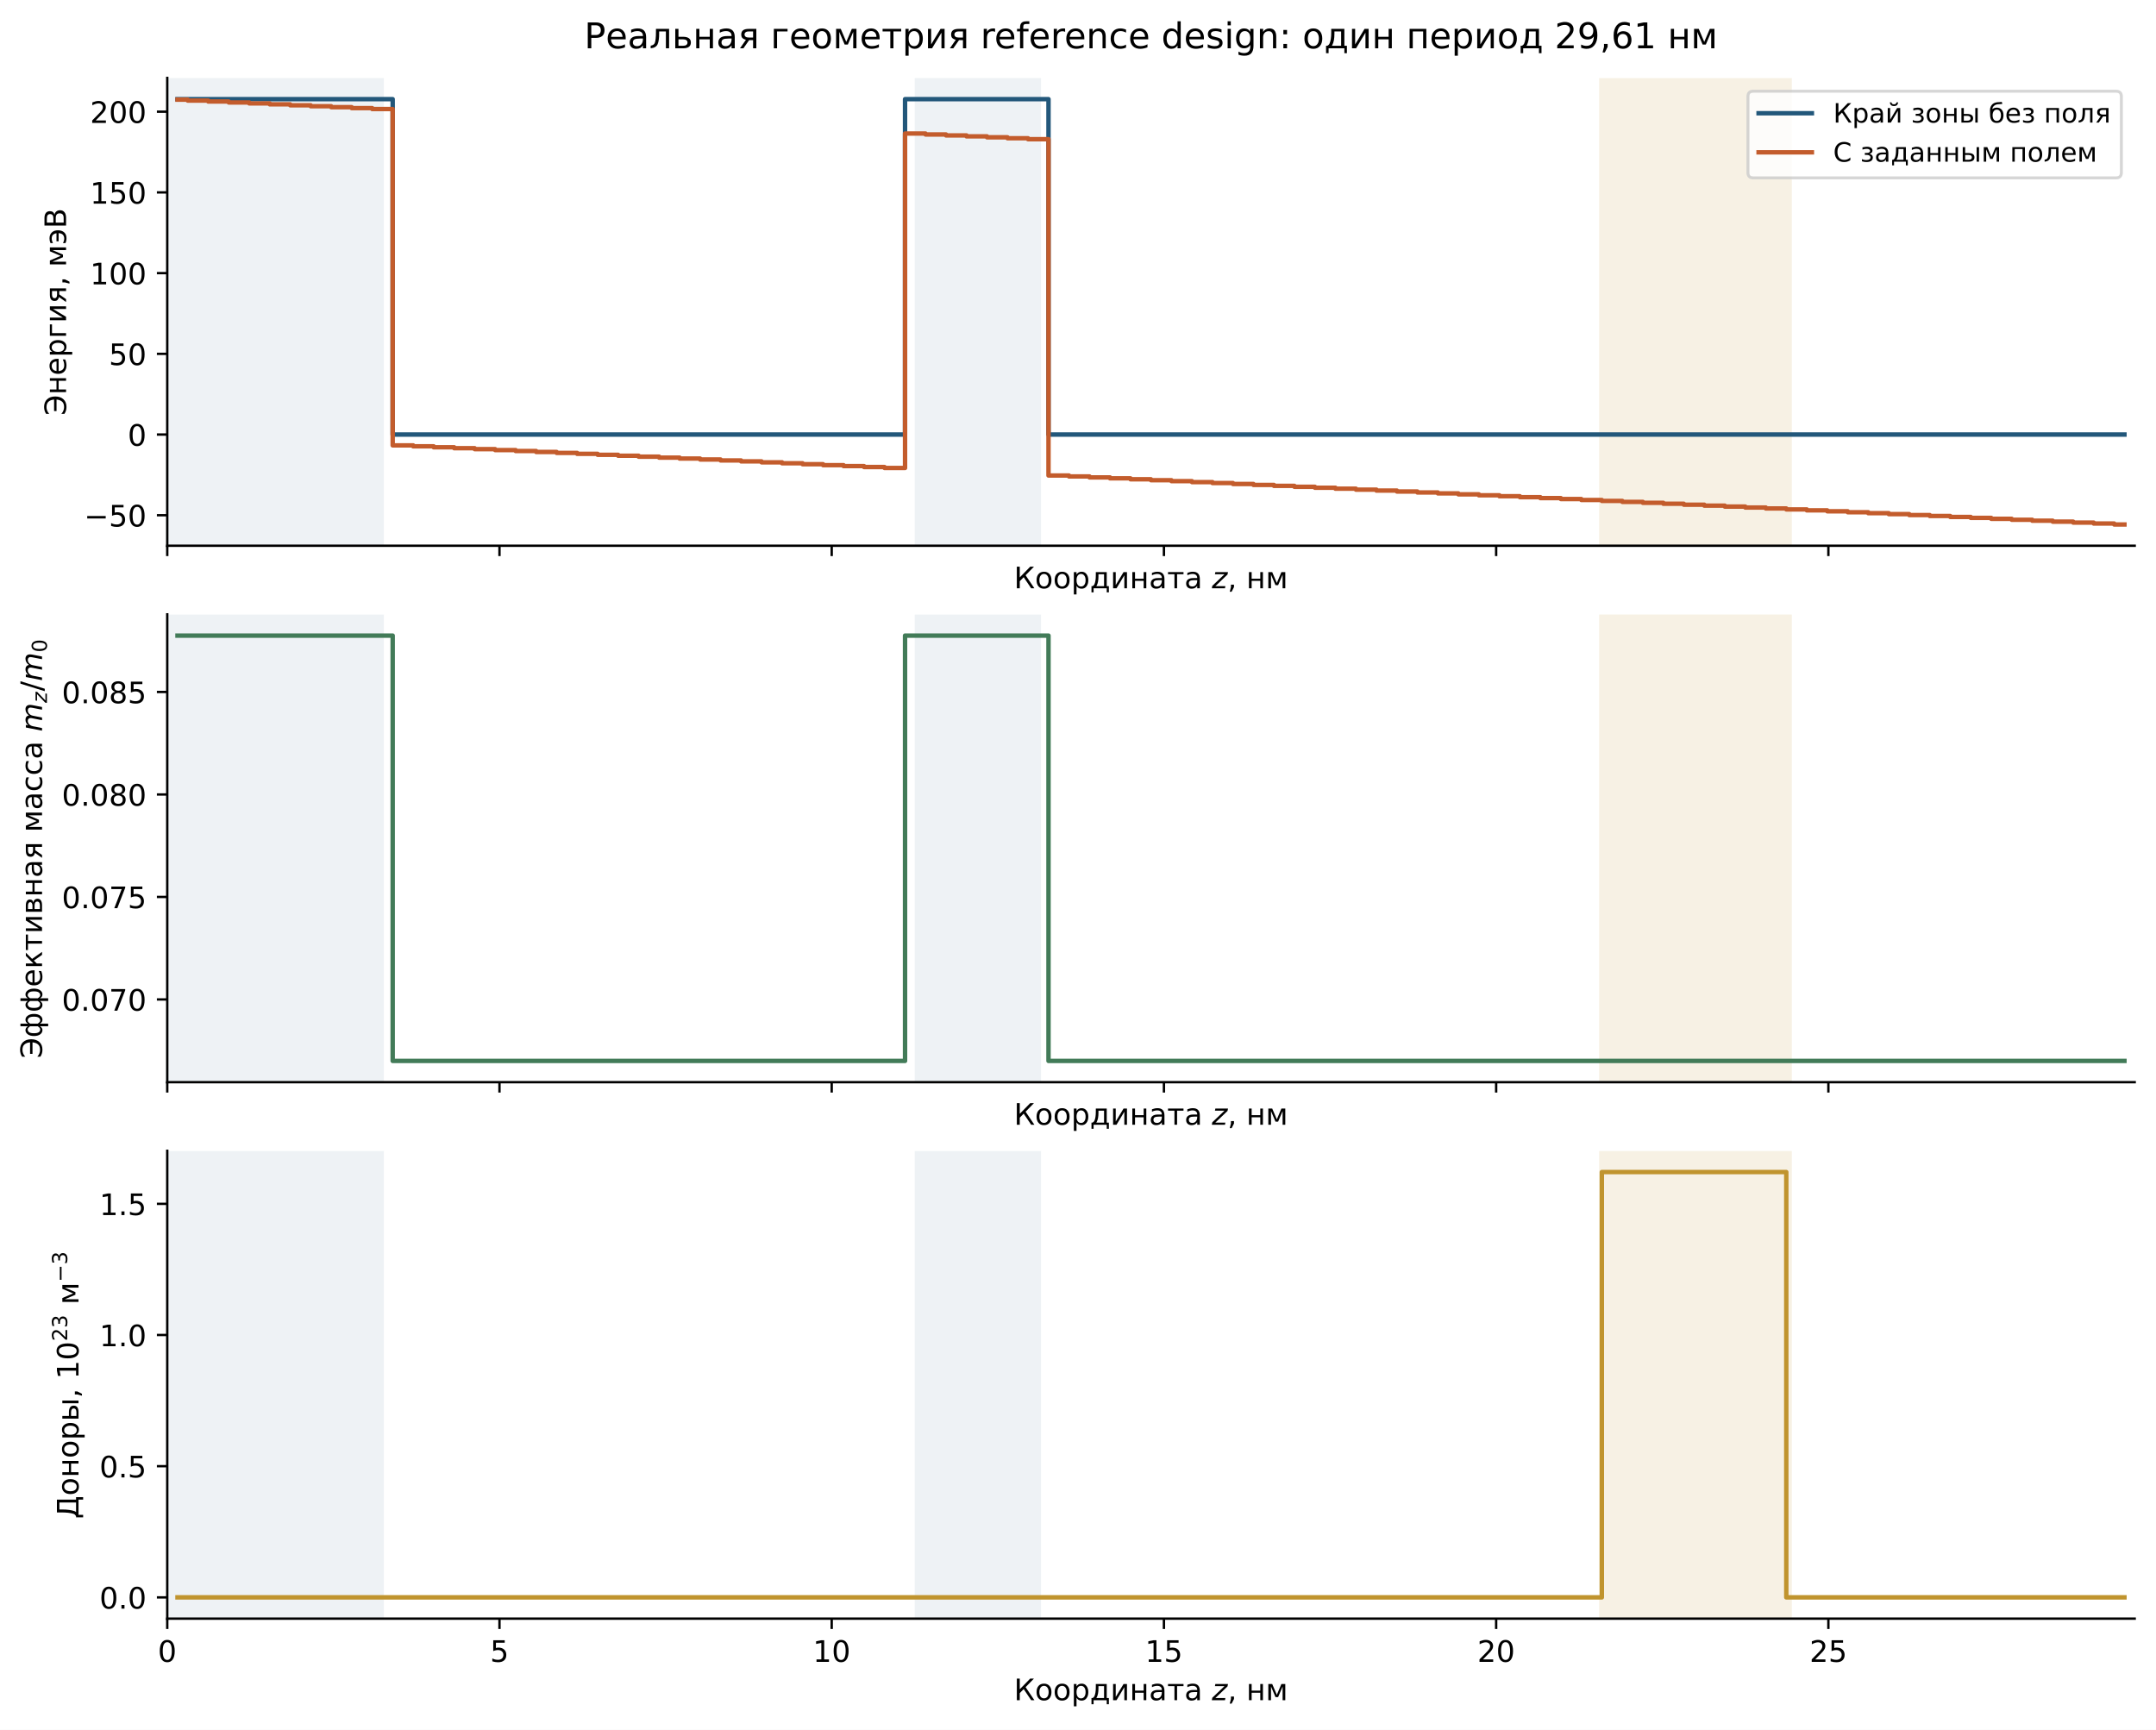
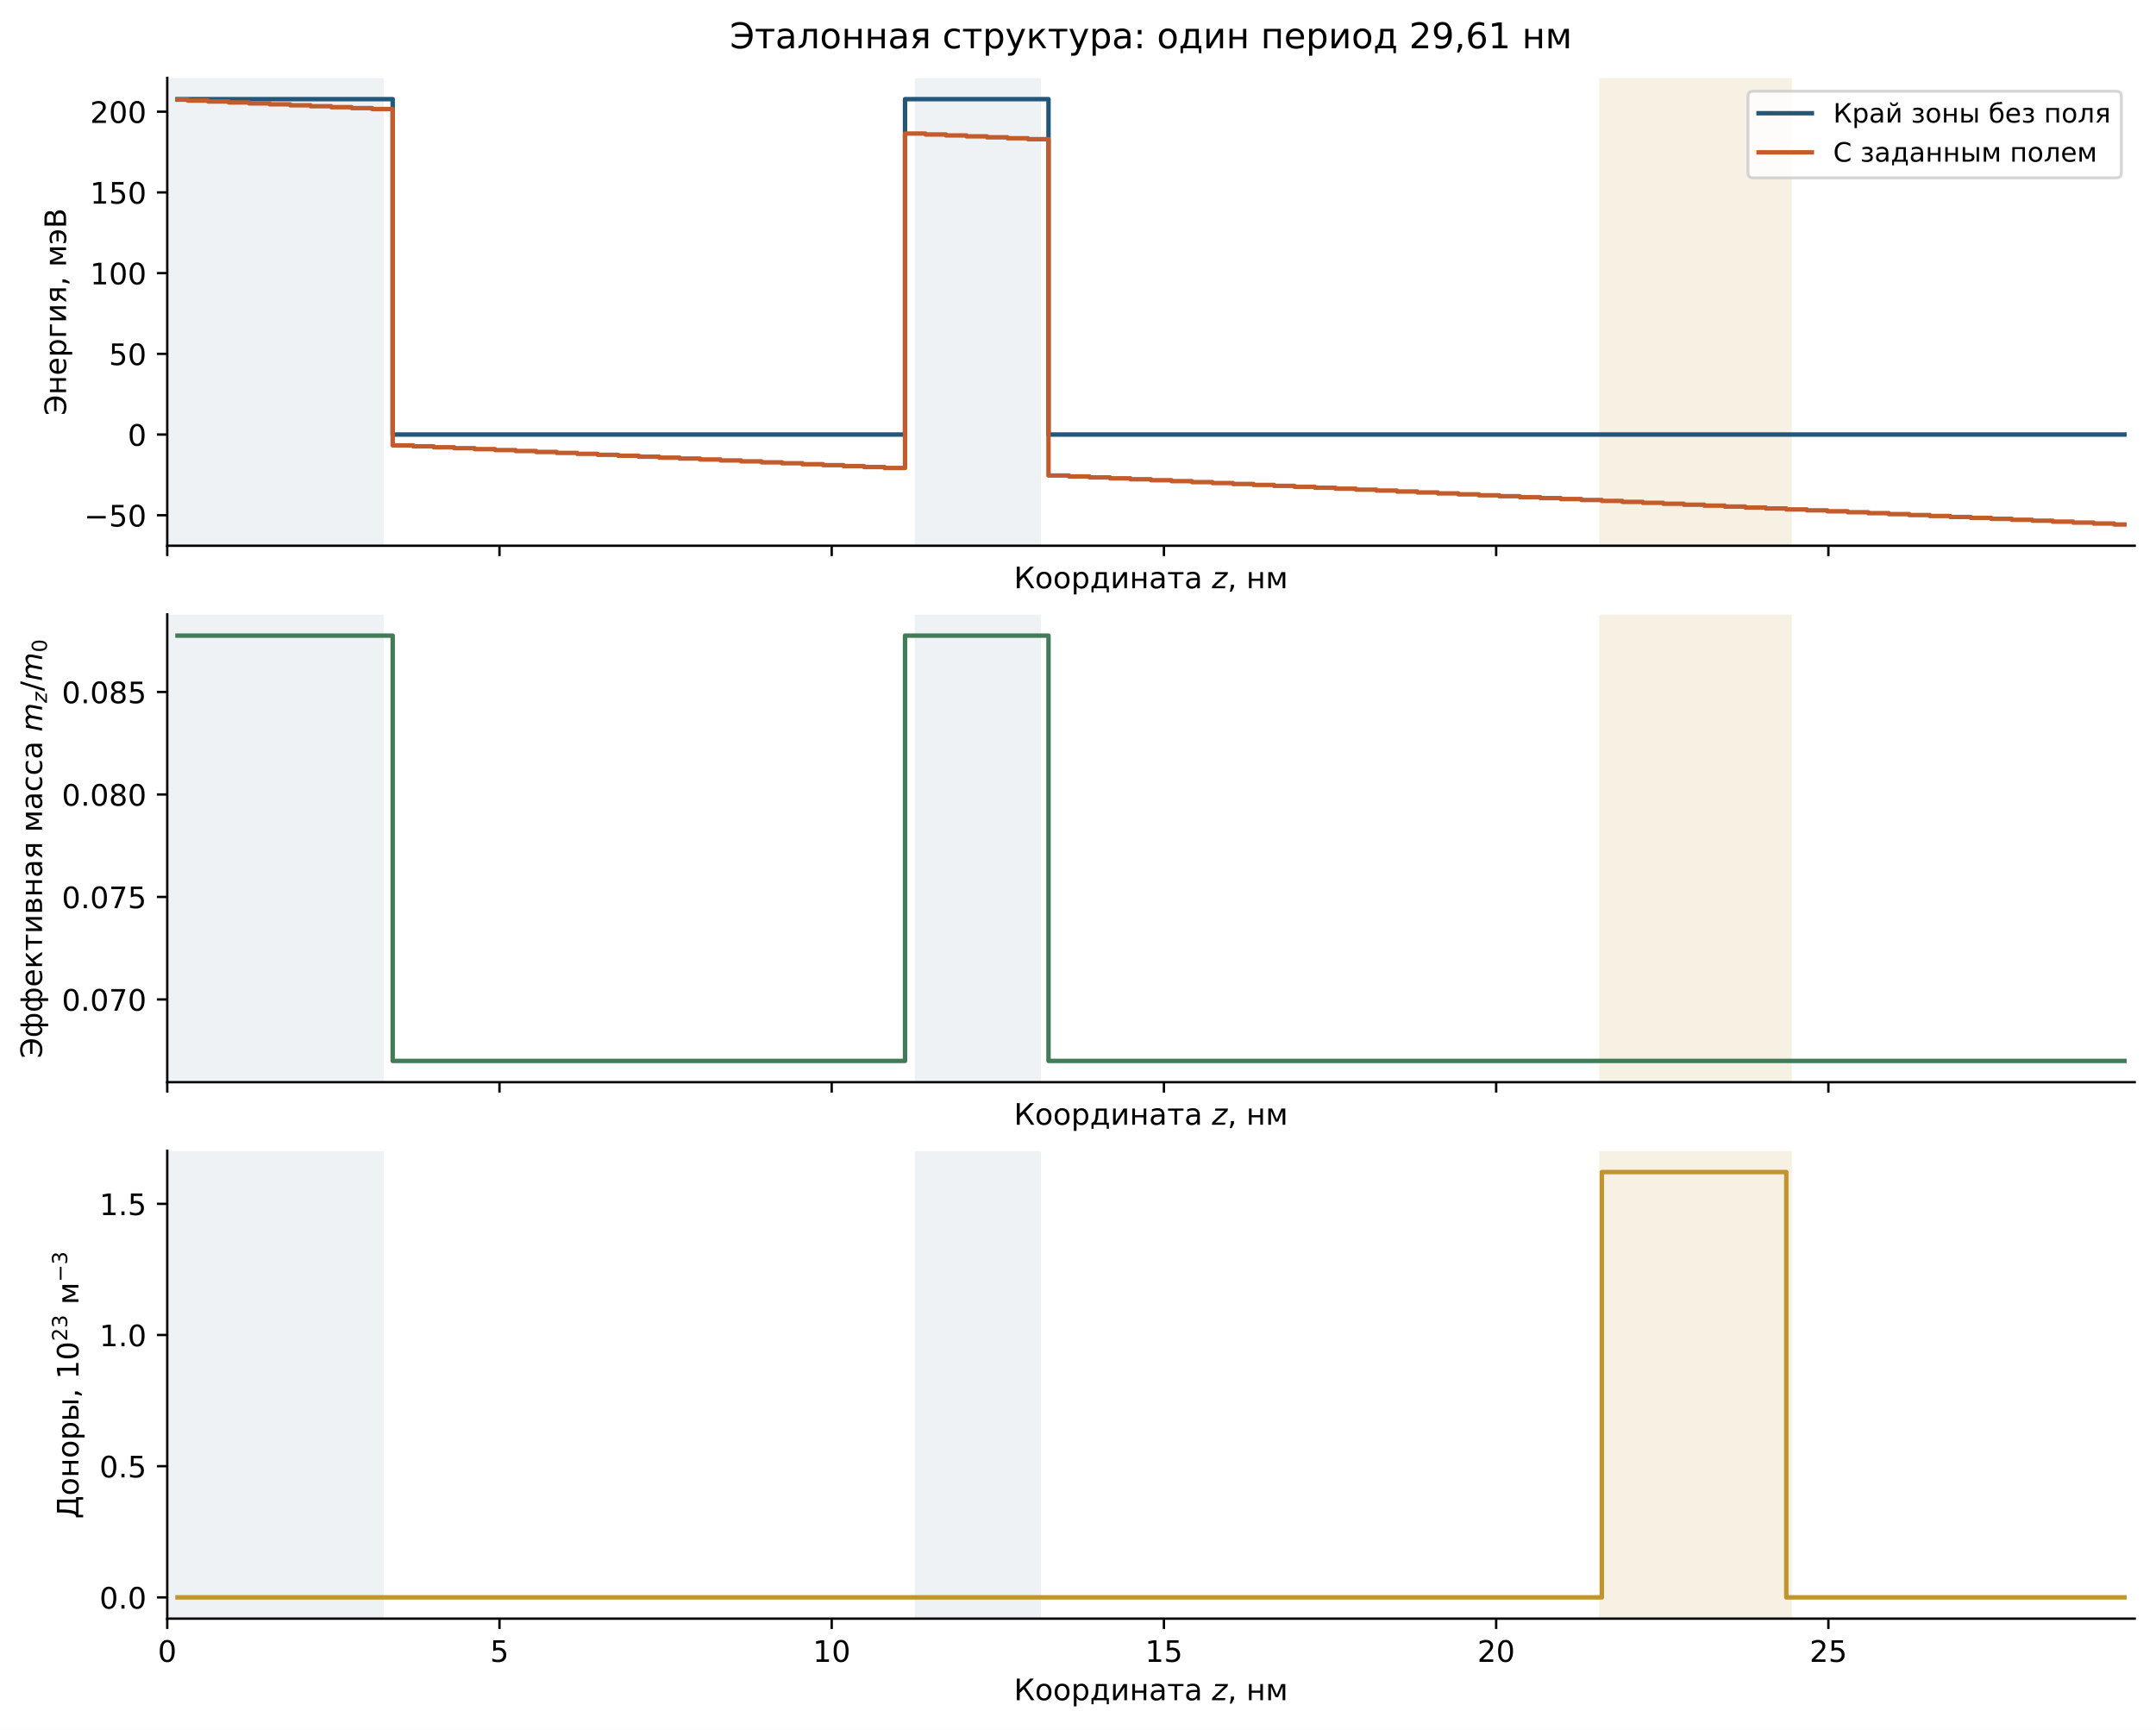
<svg xmlns="http://www.w3.org/2000/svg" xmlns:xlink="http://www.w3.org/1999/xlink" width="728.4pt" height="584.4pt" viewBox="0 0 728.4 584.4" version="1.1">
  <defs>
    <style type="text/css">*{stroke-linejoin: round; stroke-linecap: butt}</style>
  </defs>
  <g id="figure_1">
    <g id="patch_1">
      <path d="M 0 584.4  L 728.4 584.4  L 728.4 0  L 0 0  z " style="fill: #ffffff" />
    </g>
    <g id="axes_1">
      <g id="patch_2">
        <path d="M 56.506 184.374  L 721.2 184.374  L 721.2 26.318  L 56.506 26.318  z " style="fill: #ffffff" />
      </g>
      <g id="patch_3">
        <path d="M 56.506 184.374  L 129.688 184.374  L 129.688 26.318  L 56.506 26.318  z " clip-path="url(#paad7ae1ba2)" style="fill: #22577a; opacity: 0.08" />
      </g>
      <g id="patch_4">
        <path d="M 309.049 184.374  L 351.701 184.374  L 351.701 26.318  L 309.049 26.318  z " clip-path="url(#paad7ae1ba2)" style="fill: #22577a; opacity: 0.08" />
      </g>
      <g id="patch_5">
        <path d="M 540.266 184.374  L 605.366 184.374  L 605.366 26.318  L 540.266 26.318  z " clip-path="url(#paad7ae1ba2)" style="fill: #c0942e; opacity: 0.13" />
      </g>
      <g id="matplotlib.axis_1">
        <g id="xtick_1">
          <g id="line2d_1">
            <defs>
              <path id="m1213ebe856" d="M 0 0  L 0 3.5  " style="stroke: #000000; stroke-width: 0.8" />
            </defs>
            <g>
              <use xlink:href="#m1213ebe856" x="56.506" y="184.374" style="stroke: #000000; stroke-width: 0.8" />
            </g>
          </g>
        </g>
        <g id="xtick_2">
          <g id="line2d_2">
            <g>
              <use xlink:href="#m1213ebe856" x="168.748" y="184.374" style="stroke: #000000; stroke-width: 0.8" />
            </g>
          </g>
        </g>
        <g id="xtick_3">
          <g id="line2d_3">
            <g>
              <use xlink:href="#m1213ebe856" x="280.989" y="184.374" style="stroke: #000000; stroke-width: 0.8" />
            </g>
          </g>
        </g>
        <g id="xtick_4">
          <g id="line2d_4">
            <g>
              <use xlink:href="#m1213ebe856" x="393.23" y="184.374" style="stroke: #000000; stroke-width: 0.8" />
            </g>
          </g>
        </g>
        <g id="xtick_5">
          <g id="line2d_5">
            <g>
              <use xlink:href="#m1213ebe856" x="505.472" y="184.374" style="stroke: #000000; stroke-width: 0.8" />
            </g>
          </g>
        </g>
        <g id="xtick_6">
          <g id="line2d_6">
            <g>
              <use xlink:href="#m1213ebe856" x="617.713" y="184.374" style="stroke: #000000; stroke-width: 0.8" />
            </g>
          </g>
        </g>
        <g id="text_1">
          <g transform="translate(342.5529 199.4522)">
            <text>
              <tspan x="0" y="-0.703" style="font-size: 10px; font-family: 'DejaVu Sans'">К</tspan>
              <tspan x="7.1" y="-0.703" style="font-size: 10px; font-family: 'DejaVu Sans'">о</tspan>
              <tspan x="13.218" y="-0.703" style="font-size: 10px; font-family: 'DejaVu Sans'">о</tspan>
              <tspan x="19.336" y="-0.703" style="font-size: 10px; font-family: 'DejaVu Sans'">р</tspan>
              <tspan x="25.684" y="-0.703" style="font-size: 10px; font-family: 'DejaVu Sans'">д</tspan>
              <tspan x="32.598" y="-0.703" style="font-size: 10px; font-family: 'DejaVu Sans'">и</tspan>
              <tspan x="39.097" y="-0.703" style="font-size: 10px; font-family: 'DejaVu Sans'">н</tspan>
              <tspan x="45.635" y="-0.703" style="font-size: 10px; font-family: 'DejaVu Sans'">а</tspan>
              <tspan x="51.763" y="-0.703" style="font-size: 10px; font-family: 'DejaVu Sans'">т</tspan>
              <tspan x="57.588" y="-0.703" style="font-size: 10px; font-family: 'DejaVu Sans'">а</tspan>
              <tspan x="63.716" y="-0.703" style="font-size: 10px; font-family: 'DejaVu Sans'"> </tspan>
              <tspan x="72.144" y="-0.703" style="font-size: 10px; font-family: 'DejaVu Sans'">,</tspan>
              <tspan x="75.322" y="-0.703" style="font-size: 10px; font-family: 'DejaVu Sans'"> </tspan>
              <tspan x="78.501" y="-0.703" style="font-size: 10px; font-family: 'DejaVu Sans'">н</tspan>
              <tspan x="85.039" y="-0.703" style="font-size: 10px; font-family: 'DejaVu Sans'">м</tspan>
              <tspan x="66.895" y="-0.703" style="font-style: oblique; font-size: 10px; font-family: 'DejaVu Sans'">z</tspan>
            </text>
          </g>
        </g>
      </g>
      <g id="matplotlib.axis_2">
        <g id="ytick_1">
          <g id="line2d_7">
            <defs>
              <path id="m17f2806e09" d="M 0 0  L -3.5 0  " style="stroke: #000000; stroke-width: 0.8" />
            </defs>
            <g>
              <use xlink:href="#m17f2806e09" x="56.506" y="174.076" style="stroke: #000000; stroke-width: 0.8" />
            </g>
          </g>
          <g id="text_2">
            <text style="font-size: 10px; font-family: 'DejaVu Sans'; text-anchor: end" x="49.506" y="177.876" transform="rotate(-0 49.50625 177.8757)">−50</text>
          </g>
        </g>
        <g id="ytick_2">
          <g id="line2d_8">
            <g>
              <use xlink:href="#m17f2806e09" x="56.506" y="146.807" style="stroke: #000000; stroke-width: 0.8" />
            </g>
          </g>
          <g id="text_3">
            <text style="font-size: 10px; font-family: 'DejaVu Sans'; text-anchor: end" x="49.506" y="150.606" transform="rotate(-0 49.50625 150.6063)">0</text>
          </g>
        </g>
        <g id="ytick_3">
          <g id="line2d_9">
            <g>
              <use xlink:href="#m17f2806e09" x="56.506" y="119.538" style="stroke: #000000; stroke-width: 0.8" />
            </g>
          </g>
          <g id="text_4">
            <text style="font-size: 10px; font-family: 'DejaVu Sans'; text-anchor: end" x="49.506" y="123.337" transform="rotate(-0 49.50625 123.3368)">50</text>
          </g>
        </g>
        <g id="ytick_4">
          <g id="line2d_10">
            <g>
              <use xlink:href="#m17f2806e09" x="56.506" y="92.268" style="stroke: #000000; stroke-width: 0.8" />
            </g>
          </g>
          <g id="text_5">
            <text style="font-size: 10px; font-family: 'DejaVu Sans'; text-anchor: end" x="49.506" y="96.067" transform="rotate(-0 49.50625 96.06736)">100</text>
          </g>
        </g>
        <g id="ytick_5">
          <g id="line2d_11">
            <g>
              <use xlink:href="#m17f2806e09" x="56.506" y="64.999" style="stroke: #000000; stroke-width: 0.8" />
            </g>
          </g>
          <g id="text_6">
            <text style="font-size: 10px; font-family: 'DejaVu Sans'; text-anchor: end" x="49.506" y="68.798" transform="rotate(-0 49.50625 68.79792)">150</text>
          </g>
        </g>
        <g id="ytick_6">
          <g id="line2d_12">
            <g>
              <use xlink:href="#m17f2806e09" x="56.506" y="37.729" style="stroke: #000000; stroke-width: 0.8" />
            </g>
          </g>
          <g id="text_7">
            <text style="font-size: 10px; font-family: 'DejaVu Sans'; text-anchor: end" x="49.506" y="41.528" transform="rotate(-0 49.50625 41.52847)">200</text>
          </g>
        </g>
        <g id="text_8">
          <text style="font-size: 10px; font-family: 'DejaVu Sans'; text-anchor: middle" x="22.322" y="105.346" transform="rotate(-90 22.32187 105.3461)">Энергия, мэВ</text>
        </g>
      </g>
      <g id="line2d_13">
        <path d="M 59.968 33.502  L 132.669 33.502  L 132.669 146.807  L 305.766 146.807  L 305.766 33.502  L 354.233 33.502  L 354.233 146.807  L 717.738 146.807  L 717.738 146.807  " clip-path="url(#paad7ae1ba2)" style="fill: none; stroke: #22577a; stroke-width: 1.5; stroke-linecap: square" />
      </g>
      <g id="line2d_14">
        <path d="M 59.968 33.662  L 63.43 33.662  L 63.43 33.98  L 70.354 33.98  L 70.354 34.298  L 77.278 34.298  L 77.278 34.616  L 84.202 34.616  L 84.202 34.934  L 91.126 34.934  L 91.126 35.252  L 98.05 35.252  L 98.05 35.57  L 104.973 35.57  L 104.973 35.889  L 111.897 35.889  L 111.897 36.207  L 118.821 36.207  L 118.821 36.525  L 125.745 36.525  L 125.745 36.843  L 132.669 36.843  L 132.669 150.466  L 139.593 150.466  L 139.593 150.784  L 146.517 150.784  L 146.517 151.102  L 153.441 151.102  L 153.441 151.42  L 160.365 151.42  L 160.365 151.738  L 167.288 151.738  L 167.288 152.056  L 174.212 152.056  L 174.212 152.375  L 181.136 152.375  L 181.136 152.693  L 188.06 152.693  L 188.06 153.011  L 194.984 153.011  L 194.984 153.329  L 201.908 153.329  L 201.908 153.647  L 208.832 153.647  L 208.832 153.965  L 215.756 153.965  L 215.756 154.283  L 222.68 154.283  L 222.68 154.602  L 229.603 154.602  L 229.603 154.92  L 236.527 154.92  L 236.527 155.238  L 243.451 155.238  L 243.451 155.556  L 250.375 155.556  L 250.375 155.874  L 257.299 155.874  L 257.299 156.192  L 264.223 156.192  L 264.223 156.51  L 271.147 156.51  L 271.147 156.829  L 278.071 156.829  L 278.071 157.147  L 284.995 157.147  L 284.995 157.465  L 291.918 157.465  L 291.918 157.783  L 298.842 157.783  L 298.842 158.101  L 305.766 158.101  L 305.766 45.115  L 312.69 45.115  L 312.69 45.433  L 319.614 45.433  L 319.614 45.751  L 326.538 45.751  L 326.538 46.069  L 333.462 46.069  L 333.462 46.387  L 340.386 46.387  L 340.386 46.705  L 347.31 46.705  L 347.31 47.024  L 354.233 47.024  L 354.233 160.646  L 361.157 160.646  L 361.157 160.964  L 368.081 160.964  L 368.081 161.283  L 375.005 161.283  L 375.005 161.601  L 381.929 161.601  L 381.929 161.919  L 388.853 161.919  L 388.853 162.237  L 395.777 162.237  L 395.777 162.555  L 402.701 162.555  L 402.701 162.873  L 409.625 162.873  L 409.625 163.191  L 416.548 163.191  L 416.548 163.51  L 423.472 163.51  L 423.472 163.828  L 430.396 163.828  L 430.396 164.146  L 437.32 164.146  L 437.32 164.464  L 444.244 164.464  L 444.244 164.782  L 451.168 164.782  L 451.168 165.1  L 458.092 165.1  L 458.092 165.418  L 465.016 165.418  L 465.016 165.737  L 471.94 165.737  L 471.94 166.055  L 478.863 166.055  L 478.863 166.373  L 485.787 166.373  L 485.787 166.691  L 492.711 166.691  L 492.711 167.009  L 499.635 167.009  L 499.635 167.327  L 506.559 167.327  L 506.559 167.645  L 513.483 167.645  L 513.483 167.964  L 520.407 167.964  L 520.407 168.282  L 527.331 168.282  L 527.331 168.6  L 534.255 168.6  L 534.255 168.918  L 541.178 168.918  L 541.178 169.236  L 548.102 169.236  L 548.102 169.554  L 555.026 169.554  L 555.026 169.872  L 561.95 169.872  L 561.95 170.191  L 568.874 170.191  L 568.874 170.509  L 575.798 170.509  L 575.798 170.827  L 582.722 170.827  L 582.722 171.145  L 589.646 171.145  L 589.646 171.463  L 596.57 171.463  L 596.57 171.781  L 603.493 171.781  L 603.493 172.099  L 610.417 172.099  L 610.417 172.418  L 617.341 172.418  L 617.341 172.736  L 624.265 172.736  L 624.265 173.054  L 631.189 173.054  L 631.189 173.372  L 638.113 173.372  L 638.113 173.69  L 645.037 173.69  L 645.037 174.008  L 651.961 174.008  L 651.961 174.326  L 658.885 174.326  L 658.885 174.645  L 665.808 174.645  L 665.808 174.963  L 672.732 174.963  L 672.732 175.281  L 679.656 175.281  L 679.656 175.599  L 686.58 175.599  L 686.58 175.917  L 693.504 175.917  L 693.504 176.235  L 700.428 176.235  L 700.428 176.553  L 707.352 176.553  L 707.352 176.872  L 714.276 176.872  L 714.276 177.19  L 717.738 177.19  L 717.738 177.19  " clip-path="url(#paad7ae1ba2)" style="fill: none; stroke: #c35c2c; stroke-width: 1.5; stroke-linecap: square" />
      </g>
      <g id="patch_6">
        <path d="M 56.506 184.374  L 56.506 26.318  " style="fill: none; stroke: #000000; stroke-width: 0.8; stroke-linejoin: miter; stroke-linecap: square" />
      </g>
      <g id="patch_7">
        <path d="M 56.506 184.374  L 721.2 184.374  " style="fill: none; stroke: #000000; stroke-width: 0.8; stroke-linejoin: miter; stroke-linecap: square" />
      </g>
      <g id="text_9">
-         <text style="font-size: 12px; font-family: 'DejaVu Sans'; text-anchor: middle" x="388.853" y="16.318" transform="rotate(-0 388.8529 16.31812)">Реальная геометрия reference design: один период 29,61 нм</text>
+         <text style="font-size: 12px; font-family: 'DejaVu Sans'; text-anchor: middle" x="388.853" y="16.318" transform="rotate(-0 388.8529 16.31812)">Эталонная структура: один период 29,61 нм</text>
      </g>
      <g id="legend_1">
        <g id="patch_8">
          <path d="M 592.338 60.092  L 714.9 60.092  Q 716.7 60.092 716.7 58.292  L 716.7 32.618  Q 716.7 30.818 714.9 30.818  L 592.338 30.818  Q 590.538 30.818 590.538 32.618  L 590.538 58.292  Q 590.538 60.092 592.338 60.092  z " style="fill: #ffffff; opacity: 0.8; stroke: #cccccc; stroke-linejoin: miter" />
        </g>
        <g id="line2d_15">
          <path d="M 594.138 38.26  L 598.638 38.26  L 598.638 38.26  L 607.638 38.26  L 607.638 38.26  L 612.138 38.26  " style="fill: none; stroke: #22577a; stroke-width: 1.5; stroke-linecap: square" />
        </g>
        <g id="text_10">
          <text style="font-size: 9px; font-family: 'DejaVu Sans'; text-anchor: start" x="619.338" y="41.41" transform="rotate(-0 619.3378 41.41)">Край зоны без поля</text>
        </g>
        <g id="line2d_16">
          <path d="M 594.138 51.47  L 598.638 51.47  L 598.638 51.47  L 607.638 51.47  L 607.638 51.47  L 612.138 51.47  " style="fill: none; stroke: #c35c2c; stroke-width: 1.5; stroke-linecap: square" />
        </g>
        <g id="text_11">
          <text style="font-size: 9px; font-family: 'DejaVu Sans'; text-anchor: start" x="619.338" y="54.62" transform="rotate(-0 619.3378 54.62031)">С заданным полем</text>
        </g>
      </g>
    </g>
    <g id="axes_2">
      <g id="patch_9">
        <path d="M 56.506 365.609  L 721.2 365.609  L 721.2 207.553  L 56.506 207.553  z " style="fill: #ffffff" />
      </g>
      <g id="patch_10">
        <path d="M 56.506 365.609  L 129.688 365.609  L 129.688 207.553  L 56.506 207.553  z " clip-path="url(#pe9afd706bc)" style="fill: #22577a; opacity: 0.08" />
      </g>
      <g id="patch_11">
        <path d="M 309.049 365.609  L 351.701 365.609  L 351.701 207.553  L 309.049 207.553  z " clip-path="url(#pe9afd706bc)" style="fill: #22577a; opacity: 0.08" />
      </g>
      <g id="patch_12">
        <path d="M 540.266 365.609  L 605.366 365.609  L 605.366 207.553  L 540.266 207.553  z " clip-path="url(#pe9afd706bc)" style="fill: #c0942e; opacity: 0.13" />
      </g>
      <g id="matplotlib.axis_3">
        <g id="xtick_7">
          <g id="line2d_17">
            <g>
              <use xlink:href="#m1213ebe856" x="56.506" y="365.609" style="stroke: #000000; stroke-width: 0.8" />
            </g>
          </g>
        </g>
        <g id="xtick_8">
          <g id="line2d_18">
            <g>
              <use xlink:href="#m1213ebe856" x="168.748" y="365.609" style="stroke: #000000; stroke-width: 0.8" />
            </g>
          </g>
        </g>
        <g id="xtick_9">
          <g id="line2d_19">
            <g>
              <use xlink:href="#m1213ebe856" x="280.989" y="365.609" style="stroke: #000000; stroke-width: 0.8" />
            </g>
          </g>
        </g>
        <g id="xtick_10">
          <g id="line2d_20">
            <g>
              <use xlink:href="#m1213ebe856" x="393.23" y="365.609" style="stroke: #000000; stroke-width: 0.8" />
            </g>
          </g>
        </g>
        <g id="xtick_11">
          <g id="line2d_21">
            <g>
              <use xlink:href="#m1213ebe856" x="505.472" y="365.609" style="stroke: #000000; stroke-width: 0.8" />
            </g>
          </g>
        </g>
        <g id="xtick_12">
          <g id="line2d_22">
            <g>
              <use xlink:href="#m1213ebe856" x="617.713" y="365.609" style="stroke: #000000; stroke-width: 0.8" />
            </g>
          </g>
        </g>
        <g id="text_12">
          <g transform="translate(342.5529 380.6868)">
            <text>
              <tspan x="0" y="-0.703" style="font-size: 10px; font-family: 'DejaVu Sans'">К</tspan>
              <tspan x="7.1" y="-0.703" style="font-size: 10px; font-family: 'DejaVu Sans'">о</tspan>
              <tspan x="13.218" y="-0.703" style="font-size: 10px; font-family: 'DejaVu Sans'">о</tspan>
              <tspan x="19.336" y="-0.703" style="font-size: 10px; font-family: 'DejaVu Sans'">р</tspan>
              <tspan x="25.684" y="-0.703" style="font-size: 10px; font-family: 'DejaVu Sans'">д</tspan>
              <tspan x="32.598" y="-0.703" style="font-size: 10px; font-family: 'DejaVu Sans'">и</tspan>
              <tspan x="39.097" y="-0.703" style="font-size: 10px; font-family: 'DejaVu Sans'">н</tspan>
              <tspan x="45.635" y="-0.703" style="font-size: 10px; font-family: 'DejaVu Sans'">а</tspan>
              <tspan x="51.763" y="-0.703" style="font-size: 10px; font-family: 'DejaVu Sans'">т</tspan>
              <tspan x="57.588" y="-0.703" style="font-size: 10px; font-family: 'DejaVu Sans'">а</tspan>
              <tspan x="63.716" y="-0.703" style="font-size: 10px; font-family: 'DejaVu Sans'"> </tspan>
              <tspan x="72.144" y="-0.703" style="font-size: 10px; font-family: 'DejaVu Sans'">,</tspan>
              <tspan x="75.322" y="-0.703" style="font-size: 10px; font-family: 'DejaVu Sans'"> </tspan>
              <tspan x="78.501" y="-0.703" style="font-size: 10px; font-family: 'DejaVu Sans'">н</tspan>
              <tspan x="85.039" y="-0.703" style="font-size: 10px; font-family: 'DejaVu Sans'">м</tspan>
              <tspan x="66.895" y="-0.703" style="font-style: oblique; font-size: 10px; font-family: 'DejaVu Sans'">z</tspan>
            </text>
          </g>
        </g>
      </g>
      <g id="matplotlib.axis_4">
        <g id="ytick_7">
          <g id="line2d_23">
            <g>
              <use xlink:href="#m17f2806e09" x="56.506" y="337.65" style="stroke: #000000; stroke-width: 0.8" />
            </g>
          </g>
          <g id="text_13">
            <text style="font-size: 10px; font-family: 'DejaVu Sans'; text-anchor: end" x="49.506" y="341.449" transform="rotate(-0 49.50625 341.4495)">0.070</text>
          </g>
        </g>
        <g id="ytick_8">
          <g id="line2d_24">
            <g>
              <use xlink:href="#m17f2806e09" x="56.506" y="303.027" style="stroke: #000000; stroke-width: 0.8" />
            </g>
          </g>
          <g id="text_14">
            <text style="font-size: 10px; font-family: 'DejaVu Sans'; text-anchor: end" x="49.506" y="306.826" transform="rotate(-0 49.50625 306.826)">0.075</text>
          </g>
        </g>
        <g id="ytick_9">
          <g id="line2d_25">
            <g>
              <use xlink:href="#m17f2806e09" x="56.506" y="268.403" style="stroke: #000000; stroke-width: 0.8" />
            </g>
          </g>
          <g id="text_15">
            <text style="font-size: 10px; font-family: 'DejaVu Sans'; text-anchor: end" x="49.506" y="272.203" transform="rotate(-0 49.50625 272.2026)">0.080</text>
          </g>
        </g>
        <g id="ytick_10">
          <g id="line2d_26">
            <g>
              <use xlink:href="#m17f2806e09" x="56.506" y="233.78" style="stroke: #000000; stroke-width: 0.8" />
            </g>
          </g>
          <g id="text_16">
            <text style="font-size: 10px; font-family: 'DejaVu Sans'; text-anchor: end" x="49.506" y="237.579" transform="rotate(-0 49.50625 237.5792)">0.085</text>
          </g>
        </g>
        <g id="text_17">
          <g transform="translate(14.77812 357.5307) rotate(-90)">
            <text>
              <tspan x="0" y="-0.578" style="font-size: 10px; font-family: 'DejaVu Sans'">Э</tspan>
              <tspan x="6.982" y="-0.578" style="font-size: 10px; font-family: 'DejaVu Sans'">ф</tspan>
              <tspan x="15.532" y="-0.578" style="font-size: 10px; font-family: 'DejaVu Sans'">ф</tspan>
              <tspan x="24.082" y="-0.578" style="font-size: 10px; font-family: 'DejaVu Sans'">е</tspan>
              <tspan x="30.234" y="-0.578" style="font-size: 10px; font-family: 'DejaVu Sans'">к</tspan>
              <tspan x="36.274" y="-0.578" style="font-size: 10px; font-family: 'DejaVu Sans'">т</tspan>
              <tspan x="42.1" y="-0.578" style="font-size: 10px; font-family: 'DejaVu Sans'">и</tspan>
              <tspan x="48.599" y="-0.578" style="font-size: 10px; font-family: 'DejaVu Sans'">в</tspan>
              <tspan x="54.492" y="-0.578" style="font-size: 10px; font-family: 'DejaVu Sans'">н</tspan>
              <tspan x="61.03" y="-0.578" style="font-size: 10px; font-family: 'DejaVu Sans'">а</tspan>
              <tspan x="67.158" y="-0.578" style="font-size: 10px; font-family: 'DejaVu Sans'">я</tspan>
              <tspan x="73.174" y="-0.578" style="font-size: 10px; font-family: 'DejaVu Sans'"> </tspan>
              <tspan x="76.353" y="-0.578" style="font-size: 10px; font-family: 'DejaVu Sans'">м</tspan>
              <tspan x="83.896" y="-0.578" style="font-size: 10px; font-family: 'DejaVu Sans'">а</tspan>
              <tspan x="90.024" y="-0.578" style="font-size: 10px; font-family: 'DejaVu Sans'">с</tspan>
              <tspan x="95.522" y="-0.578" style="font-size: 10px; font-family: 'DejaVu Sans'">с</tspan>
              <tspan x="101.021" y="-0.578" style="font-size: 10px; font-family: 'DejaVu Sans'">а</tspan>
              <tspan x="107.148" y="-0.578" style="font-size: 10px; font-family: 'DejaVu Sans'"> </tspan>
              <tspan x="124.016" y="-0.578" style="font-size: 10px; font-family: 'DejaVu Sans'">/</tspan>
              <tspan x="110.327" y="-0.578" style="font-style: oblique; font-size: 10px; font-family: 'DejaVu Sans'">m</tspan>
              <tspan x="127.385" y="-0.578" style="font-style: oblique; font-size: 10px; font-family: 'DejaVu Sans'">m</tspan>
              <tspan x="120.068" y="1.062" style="font-style: oblique; font-size: 7px; font-family: 'DejaVu Sans'">z</tspan>
              <tspan x="137.126" y="1.062" style="font-size: 7px; font-family: 'DejaVu Sans'">0</tspan>
            </text>
          </g>
        </g>
      </g>
      <g id="line2d_27">
        <path d="M 59.968 214.737  L 132.669 214.737  L 132.669 358.424  L 305.766 358.424  L 305.766 214.737  L 354.233 214.737  L 354.233 358.424  L 717.738 358.424  L 717.738 358.424  " clip-path="url(#pe9afd706bc)" style="fill: none; stroke: #427b58; stroke-width: 1.5; stroke-linecap: square" />
      </g>
      <g id="patch_13">
        <path d="M 56.506 365.609  L 56.506 207.553  " style="fill: none; stroke: #000000; stroke-width: 0.8; stroke-linejoin: miter; stroke-linecap: square" />
      </g>
      <g id="patch_14">
        <path d="M 56.506 365.609  L 721.2 365.609  " style="fill: none; stroke: #000000; stroke-width: 0.8; stroke-linejoin: miter; stroke-linecap: square" />
      </g>
    </g>
    <g id="axes_3">
      <g id="patch_15">
        <path d="M 56.506 546.843  L 721.2 546.843  L 721.2 388.787  L 56.506 388.787  z " style="fill: #ffffff" />
      </g>
      <g id="patch_16">
        <path d="M 56.506 546.843  L 129.688 546.843  L 129.688 388.787  L 56.506 388.787  z " clip-path="url(#p0444487934)" style="fill: #22577a; opacity: 0.08" />
      </g>
      <g id="patch_17">
        <path d="M 309.049 546.843  L 351.701 546.843  L 351.701 388.787  L 309.049 388.787  z " clip-path="url(#p0444487934)" style="fill: #22577a; opacity: 0.08" />
      </g>
      <g id="patch_18">
        <path d="M 540.266 546.843  L 605.366 546.843  L 605.366 388.787  L 540.266 388.787  z " clip-path="url(#p0444487934)" style="fill: #c0942e; opacity: 0.13" />
      </g>
      <g id="matplotlib.axis_5">
        <g id="xtick_13">
          <g id="line2d_28">
            <g>
              <use xlink:href="#m1213ebe856" x="56.506" y="546.843" style="stroke: #000000; stroke-width: 0.8" />
            </g>
          </g>
          <g id="text_18">
            <text style="font-size: 10px; font-family: 'DejaVu Sans'; text-anchor: middle" x="56.506" y="561.442" transform="rotate(-0 56.50625 561.4417)">0</text>
          </g>
        </g>
        <g id="xtick_14">
          <g id="line2d_29">
            <g>
              <use xlink:href="#m1213ebe856" x="168.748" y="546.843" style="stroke: #000000; stroke-width: 0.8" />
            </g>
          </g>
          <g id="text_19">
            <text style="font-size: 10px; font-family: 'DejaVu Sans'; text-anchor: middle" x="168.748" y="561.442" transform="rotate(-0 168.7476 561.4417)">5</text>
          </g>
        </g>
        <g id="xtick_15">
          <g id="line2d_30">
            <g>
              <use xlink:href="#m1213ebe856" x="280.989" y="546.843" style="stroke: #000000; stroke-width: 0.8" />
            </g>
          </g>
          <g id="text_20">
            <text style="font-size: 10px; font-family: 'DejaVu Sans'; text-anchor: middle" x="280.989" y="561.442" transform="rotate(-0 280.9889 561.4417)">10</text>
          </g>
        </g>
        <g id="xtick_16">
          <g id="line2d_31">
            <g>
              <use xlink:href="#m1213ebe856" x="393.23" y="546.843" style="stroke: #000000; stroke-width: 0.8" />
            </g>
          </g>
          <g id="text_21">
            <text style="font-size: 10px; font-family: 'DejaVu Sans'; text-anchor: middle" x="393.23" y="561.442" transform="rotate(-0 393.2303 561.4417)">15</text>
          </g>
        </g>
        <g id="xtick_17">
          <g id="line2d_32">
            <g>
              <use xlink:href="#m1213ebe856" x="505.472" y="546.843" style="stroke: #000000; stroke-width: 0.8" />
            </g>
          </g>
          <g id="text_22">
            <text style="font-size: 10px; font-family: 'DejaVu Sans'; text-anchor: middle" x="505.472" y="561.442" transform="rotate(-0 505.4716 561.4417)">20</text>
          </g>
        </g>
        <g id="xtick_18">
          <g id="line2d_33">
            <g>
              <use xlink:href="#m1213ebe856" x="617.713" y="546.843" style="stroke: #000000; stroke-width: 0.8" />
            </g>
          </g>
          <g id="text_23">
            <text style="font-size: 10px; font-family: 'DejaVu Sans'; text-anchor: middle" x="617.713" y="561.442" transform="rotate(-0 617.713 561.4417)">25</text>
          </g>
        </g>
        <g id="text_24">
          <g transform="translate(342.5529 575.0995)">
            <text>
              <tspan x="0" y="-0.703" style="font-size: 10px; font-family: 'DejaVu Sans'">К</tspan>
              <tspan x="7.1" y="-0.703" style="font-size: 10px; font-family: 'DejaVu Sans'">о</tspan>
              <tspan x="13.218" y="-0.703" style="font-size: 10px; font-family: 'DejaVu Sans'">о</tspan>
              <tspan x="19.336" y="-0.703" style="font-size: 10px; font-family: 'DejaVu Sans'">р</tspan>
              <tspan x="25.684" y="-0.703" style="font-size: 10px; font-family: 'DejaVu Sans'">д</tspan>
              <tspan x="32.598" y="-0.703" style="font-size: 10px; font-family: 'DejaVu Sans'">и</tspan>
              <tspan x="39.097" y="-0.703" style="font-size: 10px; font-family: 'DejaVu Sans'">н</tspan>
              <tspan x="45.635" y="-0.703" style="font-size: 10px; font-family: 'DejaVu Sans'">а</tspan>
              <tspan x="51.763" y="-0.703" style="font-size: 10px; font-family: 'DejaVu Sans'">т</tspan>
              <tspan x="57.588" y="-0.703" style="font-size: 10px; font-family: 'DejaVu Sans'">а</tspan>
              <tspan x="63.716" y="-0.703" style="font-size: 10px; font-family: 'DejaVu Sans'"> </tspan>
              <tspan x="72.144" y="-0.703" style="font-size: 10px; font-family: 'DejaVu Sans'">,</tspan>
              <tspan x="75.322" y="-0.703" style="font-size: 10px; font-family: 'DejaVu Sans'"> </tspan>
              <tspan x="78.501" y="-0.703" style="font-size: 10px; font-family: 'DejaVu Sans'">н</tspan>
              <tspan x="85.039" y="-0.703" style="font-size: 10px; font-family: 'DejaVu Sans'">м</tspan>
              <tspan x="66.895" y="-0.703" style="font-style: oblique; font-size: 10px; font-family: 'DejaVu Sans'">z</tspan>
            </text>
          </g>
        </g>
      </g>
      <g id="matplotlib.axis_6">
        <g id="ytick_11">
          <g id="line2d_34">
            <g>
              <use xlink:href="#m17f2806e09" x="56.506" y="539.659" style="stroke: #000000; stroke-width: 0.8" />
            </g>
          </g>
          <g id="text_25">
            <text style="font-size: 10px; font-family: 'DejaVu Sans'; text-anchor: end" x="49.506" y="543.458" transform="rotate(-0 49.50625 543.4581)">0.0</text>
          </g>
        </g>
        <g id="ytick_12">
          <g id="line2d_35">
            <g>
              <use xlink:href="#m17f2806e09" x="56.506" y="495.34" style="stroke: #000000; stroke-width: 0.8" />
            </g>
          </g>
          <g id="text_26">
            <text style="font-size: 10px; font-family: 'DejaVu Sans'; text-anchor: end" x="49.506" y="499.14" transform="rotate(-0 49.50625 499.1396)">0.5</text>
          </g>
        </g>
        <g id="ytick_13">
          <g id="line2d_36">
            <g>
              <use xlink:href="#m17f2806e09" x="56.506" y="451.022" style="stroke: #000000; stroke-width: 0.8" />
            </g>
          </g>
          <g id="text_27">
            <text style="font-size: 10px; font-family: 'DejaVu Sans'; text-anchor: end" x="49.506" y="454.821" transform="rotate(-0 49.50625 454.8211)">1.0</text>
          </g>
        </g>
        <g id="ytick_14">
          <g id="line2d_37">
            <g>
              <use xlink:href="#m17f2806e09" x="56.506" y="406.703" style="stroke: #000000; stroke-width: 0.8" />
            </g>
          </g>
          <g id="text_28">
            <text style="font-size: 10px; font-family: 'DejaVu Sans'; text-anchor: end" x="49.506" y="410.503" transform="rotate(-0 49.50625 410.5025)">1.5</text>
          </g>
        </g>
        <g id="text_29">
          <g transform="translate(27.50313 513.1153) rotate(-90)">
            <text>
              <tspan x="0" y="-0.977" style="font-size: 10px; font-family: 'DejaVu Sans'">Д</tspan>
              <tspan x="7.812" y="-0.977" style="font-size: 10px; font-family: 'DejaVu Sans'">о</tspan>
              <tspan x="13.931" y="-0.977" style="font-size: 10px; font-family: 'DejaVu Sans'">н</tspan>
              <tspan x="20.469" y="-0.977" style="font-size: 10px; font-family: 'DejaVu Sans'">о</tspan>
              <tspan x="26.587" y="-0.977" style="font-size: 10px; font-family: 'DejaVu Sans'">р</tspan>
              <tspan x="32.935" y="-0.977" style="font-size: 10px; font-family: 'DejaVu Sans'">ы</tspan>
              <tspan x="40.83" y="-0.977" style="font-size: 10px; font-family: 'DejaVu Sans'">,</tspan>
              <tspan x="44.009" y="-0.977" style="font-size: 10px; font-family: 'DejaVu Sans'"> </tspan>
              <tspan x="47.188" y="-0.977" style="font-size: 10px; font-family: 'DejaVu Sans'">1</tspan>
              <tspan x="53.55" y="-0.977" style="font-size: 10px; font-family: 'DejaVu Sans'">0</tspan>
              <tspan x="69.188" y="-0.977" style="font-size: 10px; font-family: 'DejaVu Sans'"> </tspan>
              <tspan x="72.367" y="-0.977" style="font-size: 10px; font-family: 'DejaVu Sans'">м</tspan>
              <tspan x="60.008" y="-4.805" style="font-size: 7px; font-family: 'DejaVu Sans'">2</tspan>
              <tspan x="64.461" y="-4.805" style="font-size: 7px; font-family: 'DejaVu Sans'">3</tspan>
              <tspan x="80.007" y="-4.805" style="font-size: 7px; font-family: 'DejaVu Sans'">−</tspan>
              <tspan x="85.872" y="-4.805" style="font-size: 7px; font-family: 'DejaVu Sans'">3</tspan>
            </text>
          </g>
        </g>
      </g>
      <g id="line2d_38">
        <path d="M 59.968 539.659  L 541.178 539.659  L 541.178 395.972  L 603.493 395.972  L 603.493 539.659  L 717.738 539.659  L 717.738 539.659  " clip-path="url(#p0444487934)" style="fill: none; stroke: #c0942e; stroke-width: 1.5; stroke-linecap: square" />
      </g>
      <g id="patch_19">
        <path d="M 56.506 546.843  L 56.506 388.787  " style="fill: none; stroke: #000000; stroke-width: 0.8; stroke-linejoin: miter; stroke-linecap: square" />
      </g>
      <g id="patch_20">
        <path d="M 56.506 546.843  L 721.2 546.843  " style="fill: none; stroke: #000000; stroke-width: 0.8; stroke-linejoin: miter; stroke-linecap: square" />
      </g>
    </g>
  </g>
  <defs>
    <clipPath id="paad7ae1ba2">
      <rect x="56.506" y="26.318" width="664.693" height="158.056" />
    </clipPath>
    <clipPath id="pe9afd706bc">
      <rect x="56.506" y="207.553" width="664.693" height="158.056" />
    </clipPath>
    <clipPath id="p0444487934">
      <rect x="56.506" y="388.787" width="664.693" height="158.056" />
    </clipPath>
  </defs>
</svg>
